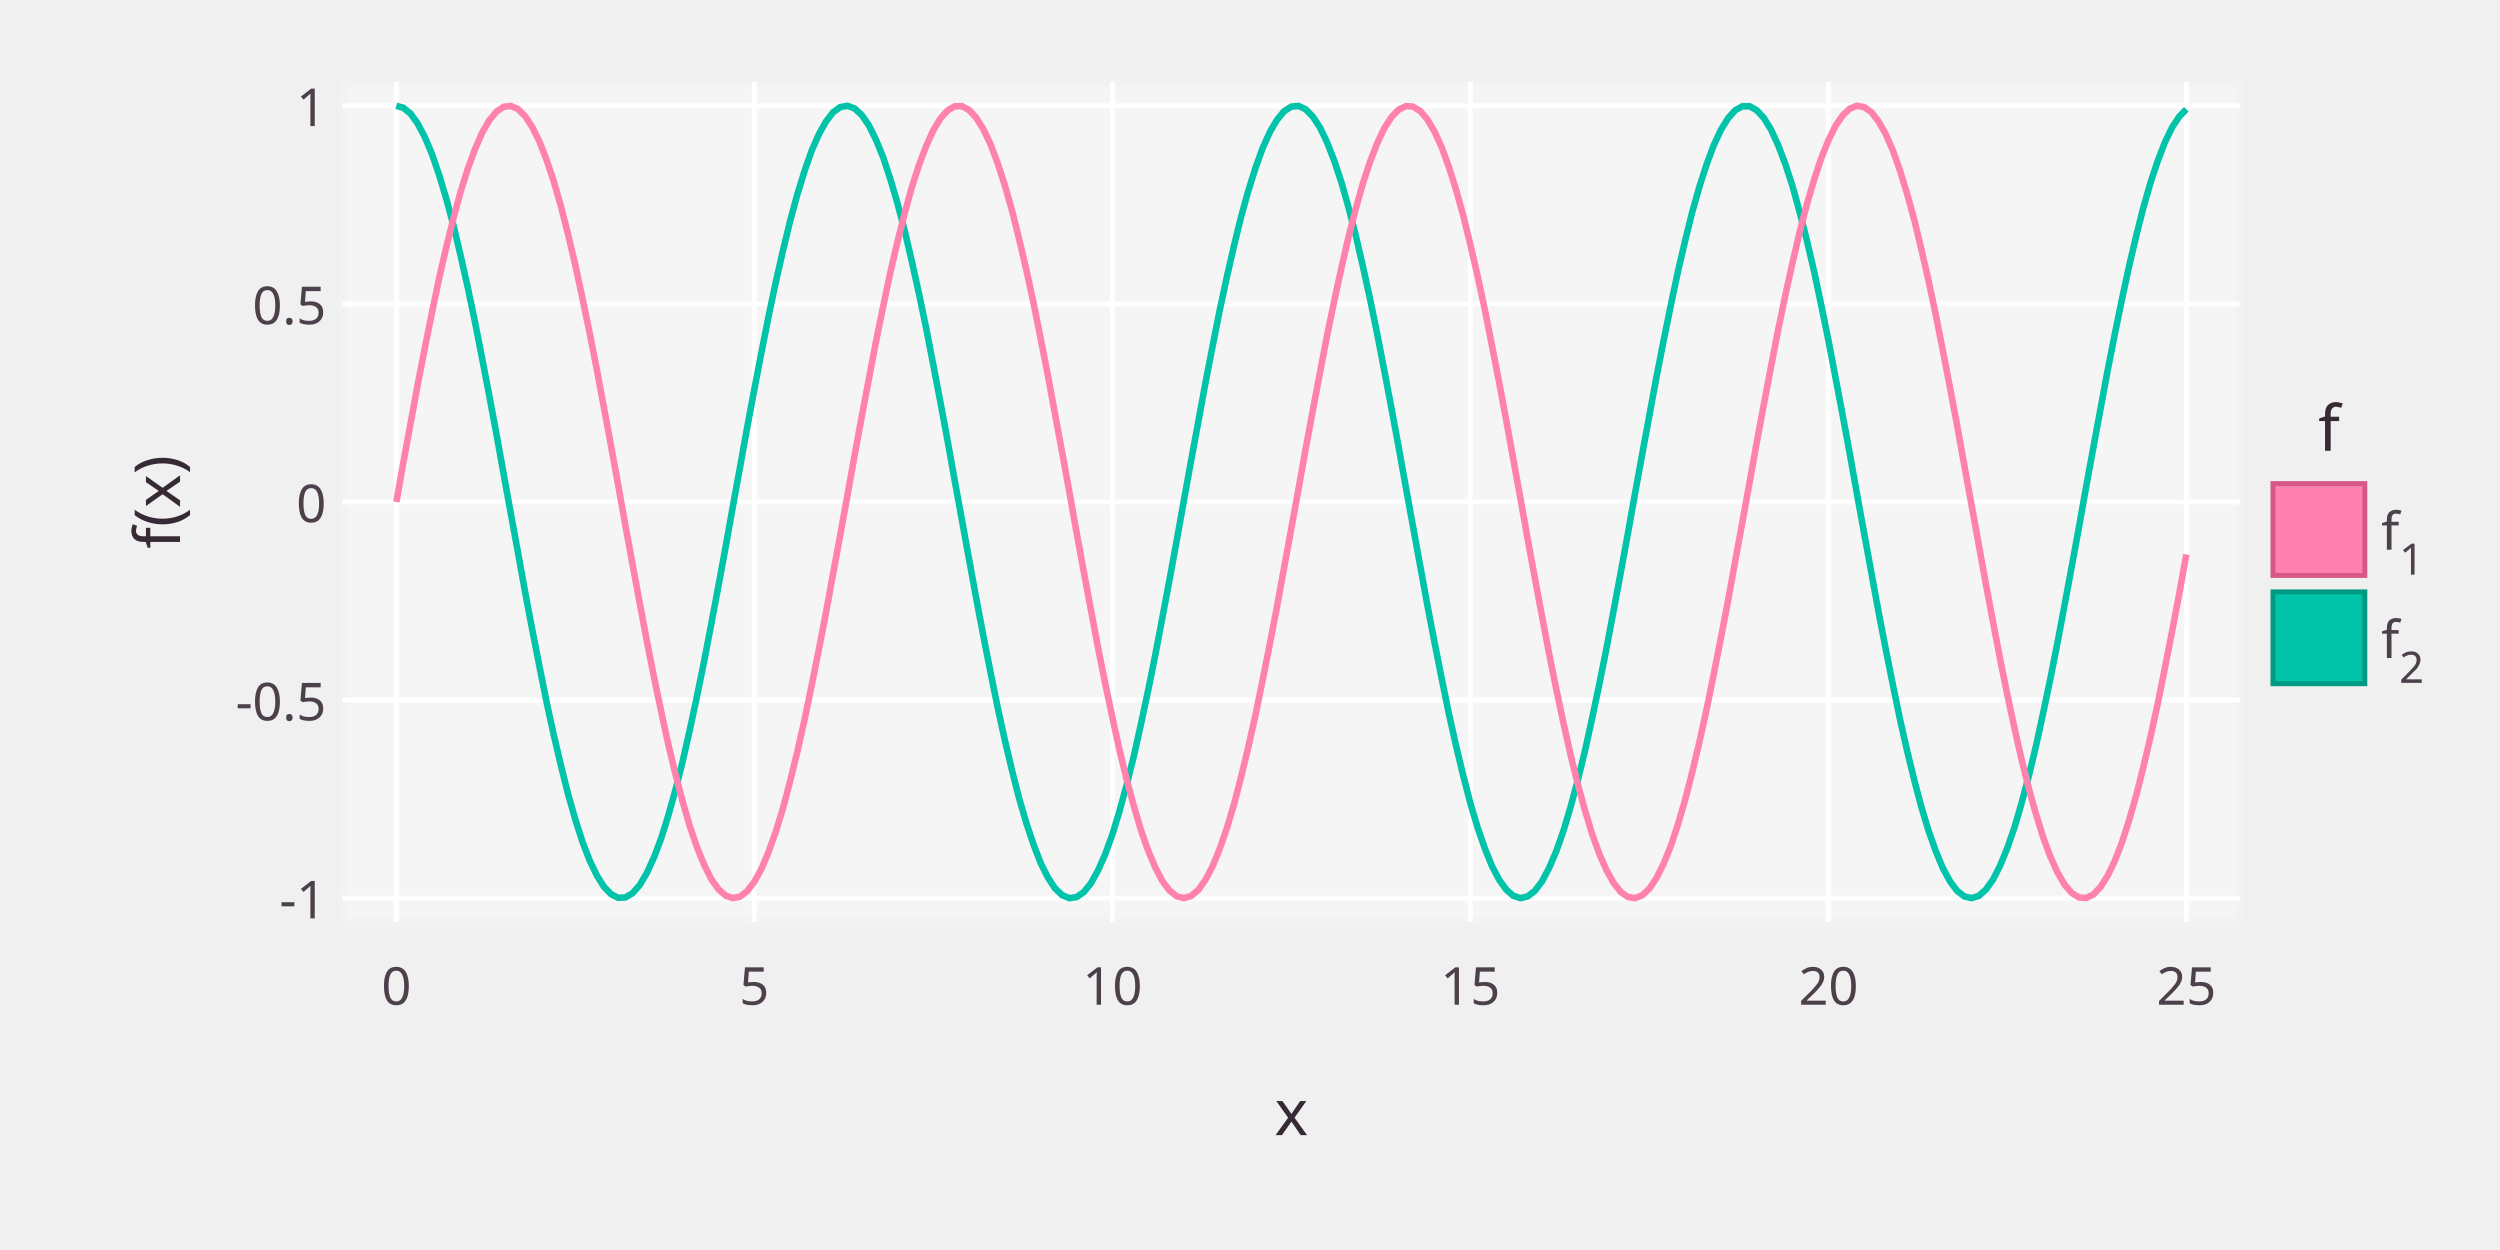
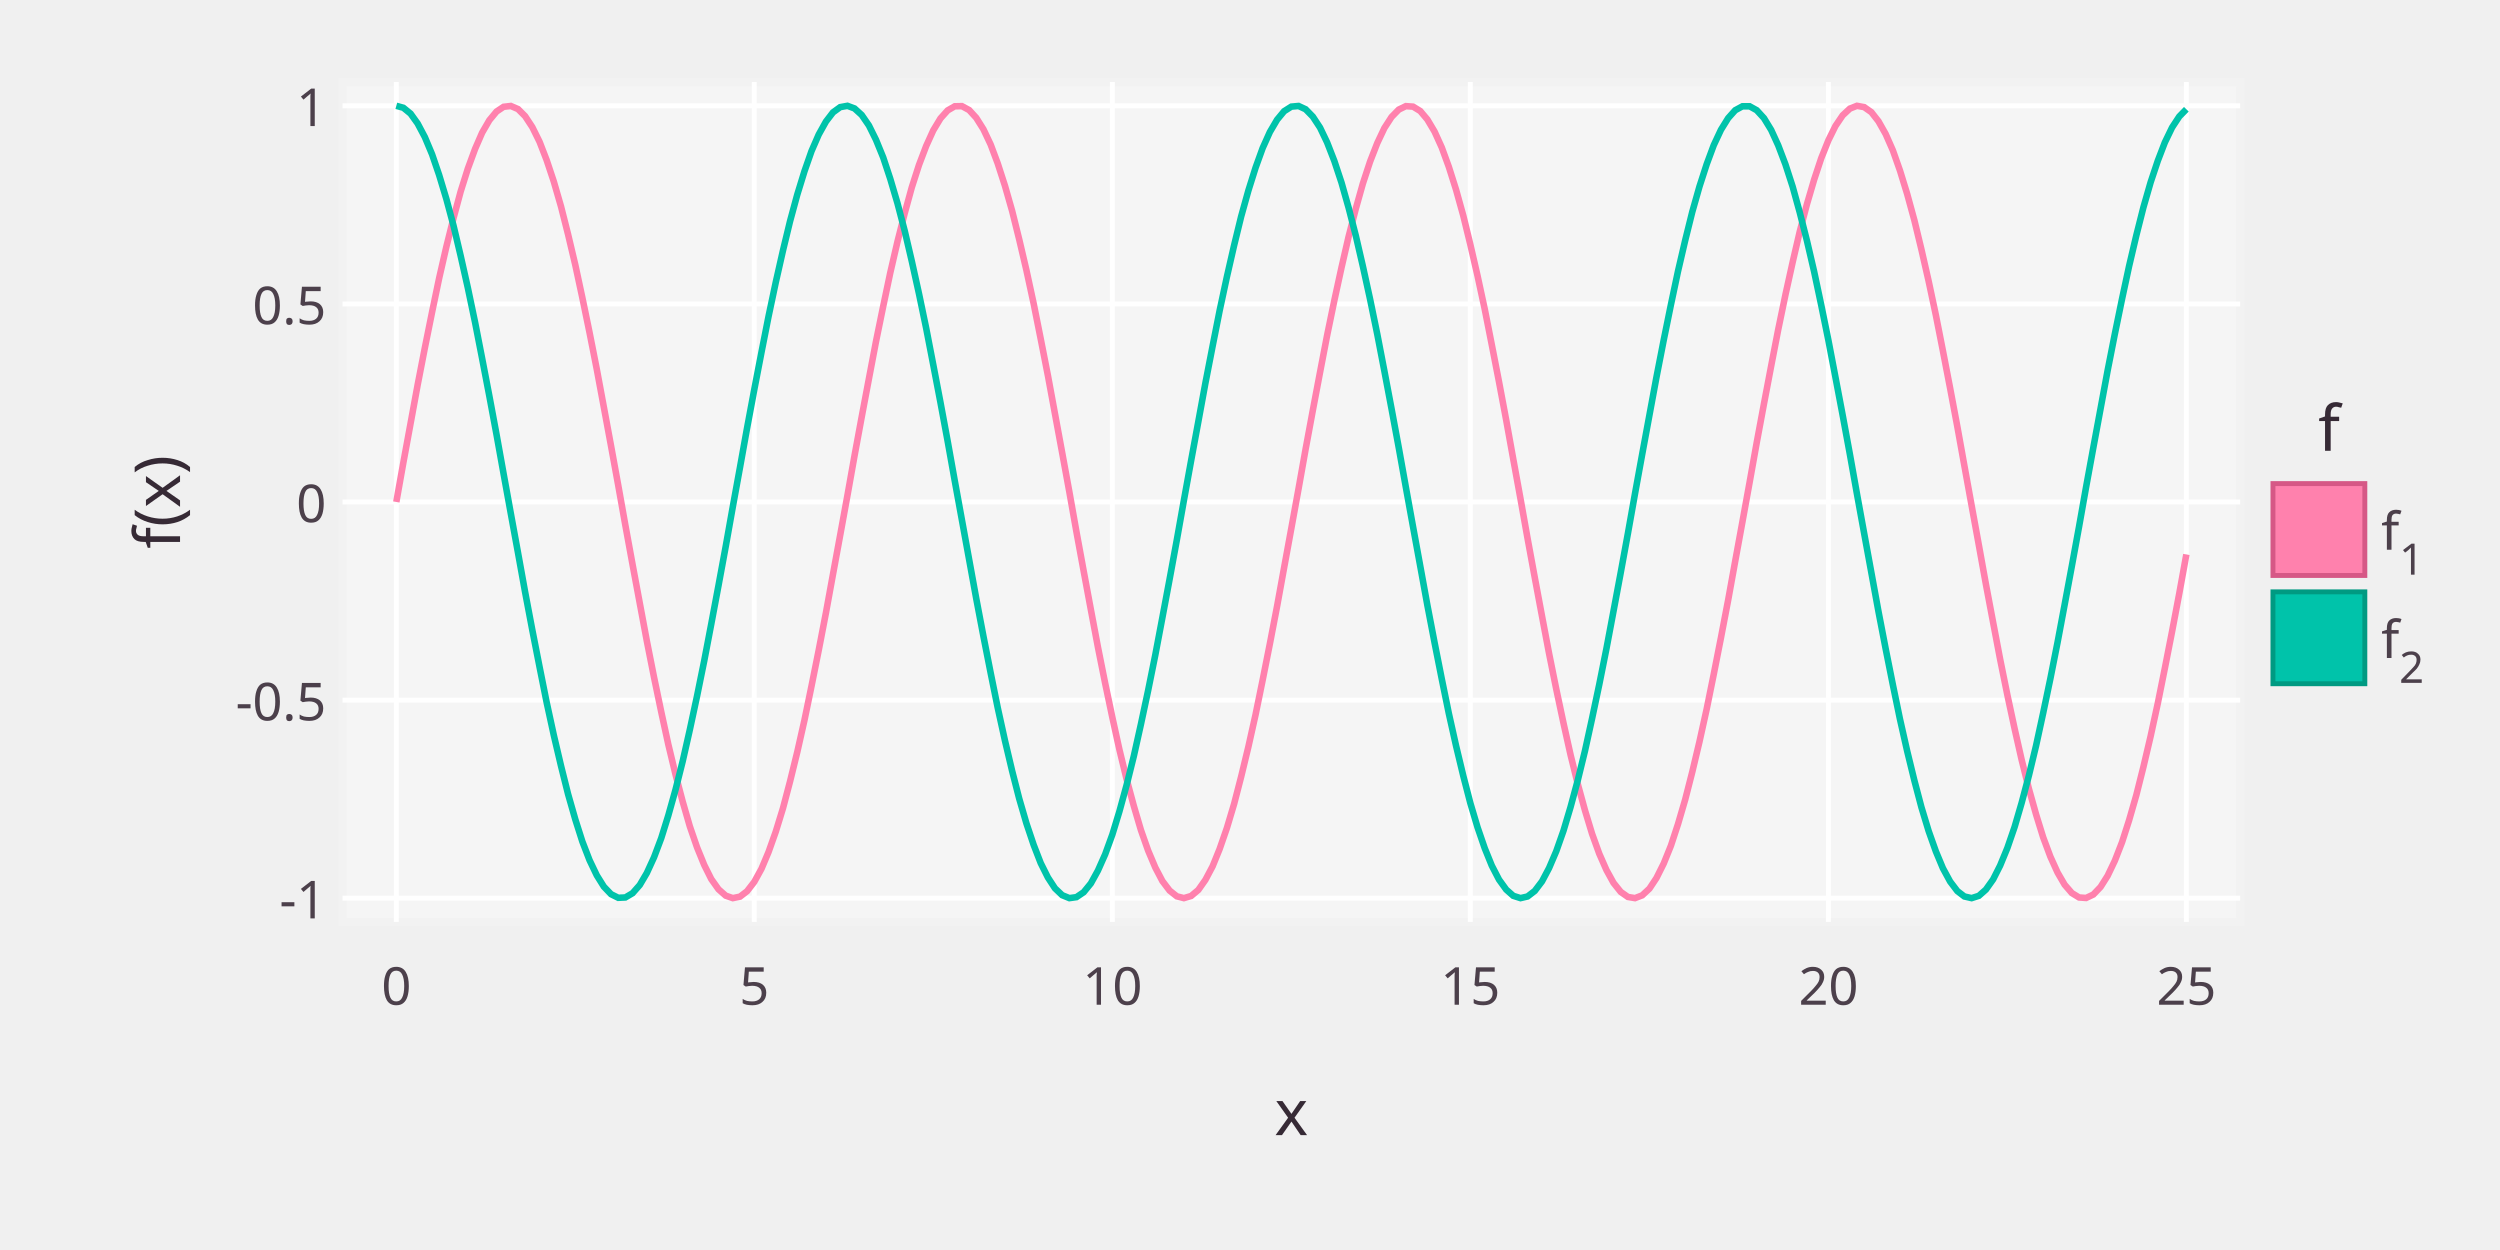
<svg xmlns="http://www.w3.org/2000/svg" xmlns:xlink="http://www.w3.org/1999/xlink" version="1.1" width="152.4mm" height="76.2mm" viewBox="0 0 152.4 76.2" style="stroke:black;fill:black" stroke-width="0.5">
-   <g stroke="#F2F2F2" fill="#F5F5F5">
+   <g fill="#F5F5F5" stroke="#F2F2F2">
    <path d="M 20.88 5 L 136.56 5 136.56 56.2 20.88 56.2 z" />
-     <g stroke-width="0.3" stroke="#FFFFFF">
+     <g stroke="#FFFFFF" stroke-width="0.3">
      <path d="M133.28,5 L 133.28 56.2" />
      <path d="M89.63,5 L 89.63 56.2" />
      <path d="M24.16,5 L 24.16 56.2" />
      <path d="M45.98,5 L 45.98 56.2" />
      <path d="M111.46,5 L 111.46 56.2" />
      <path d="M67.81,5 L 67.81 56.2" />
    </g>
-     <g stroke-width="0.3" stroke="#FFFFFF">
+     <g stroke="#FFFFFF" stroke-width="0.3">
      <path d="M20.88,42.68 L 136.56 42.68" />
      <path d="M20.88,54.75 L 136.56 54.75" />
      <path d="M20.88,30.6 L 136.56 30.6" />
      <path d="M20.88,18.53 L 136.56 18.53" />
      <path d="M20.88,6.45 L 136.56 6.45" />
    </g>
  </g>
-   <g stroke-width="0.4" fill="none">
+   <g fill="none" stroke-width="0.4">
+     <g class="color_group_f&lt;sub&gt;1&lt;/sub&gt;" stroke="#FF81AD">
+       <path d="M24.16,30.6 L 24.59 28.19 25.03 25.8 25.46 23.46 25.9 21.2 26.34 19.02 26.77 16.96 27.21 15.04 27.65 13.28 28.08 11.68 28.52 10.28 28.96 9.08 29.39 8.09 29.83 7.33 30.27 6.8 30.7 6.51 31.14 6.46 31.58 6.65 32.01 7.08 32.45 7.75 32.89 8.64 33.32 9.75 33.76 11.07 34.2 12.59 34.63 14.29 35.07 16.15 35.5 18.15 35.94 20.28 36.38 22.51 36.81 24.82 37.25 27.19 37.69 29.6 38.12 32.01 38.56 34.41 39 36.77 39.43 39.07 39.87 41.29 40.31 43.4 40.74 45.38 41.18 47.21 41.62 48.88 42.05 50.37 42.49 51.65 42.93 52.73 43.36 53.59 43.8 54.21 44.24 54.6 44.67 54.75 45.11 54.66 45.54 54.33 45.98 53.76 46.42 52.96 46.85 51.94 47.29 50.7 47.73 49.27 48.16 47.64 48.6 45.85 49.04 43.9 49.47 41.82 49.91 39.63 50.35 37.35 50.78 35 51.22 32.61 51.66 30.2 52.09 27.79 52.53 25.41 52.97 23.08 53.4 20.82 53.84 18.67 54.27 16.63 54.71 14.73 55.15 13 55.58 11.43 56.02 10.06 56.46 8.9 56.89 7.95 57.33 7.22 57.77 6.73 58.2 6.48 58.64 6.47 59.08 6.71 59.51 7.18 59.95 7.88 60.39 8.81 60.82 9.96 61.26 11.32 61.7 12.86 62.13 14.59 62.57 16.47 63.01 18.5 63.44 20.65 63.88 22.89 64.31 25.22 64.75 27.6 65.19 30 65.62 32.42 66.06 34.81 66.5 37.17 66.93 39.45 67.37 41.65 67.81 43.74 68.24 45.7 68.68 47.51 69.12 49.14 69.55 50.6 69.99 51.85 70.43 52.89 70.86 53.71 71.3 54.29 71.74 54.64 72.17 54.75 72.61 54.62 73.05 54.25 73.48 53.64 73.92 52.81 74.35 51.75 74.79 50.48 75.23 49.01 75.66 47.35 76.1 45.53 76.54 43.56 76.97 41.46 77.41 39.25 77.85 36.96 78.28 34.6 78.72 32.2 79.16 29.79 79.59 27.38 80.03 25.01 80.47 22.69 80.9 20.45 81.34 18.32 81.78 16.3 82.21 14.43 82.65 12.72 83.08 11.19 83.52 9.85 83.96 8.72 84.39 7.81 84.83 7.13 85.27 6.68 85.7 6.47 86.14 6.5 86.58 6.77 87.01 7.28 87.45 8.02 87.89 8.99 88.32 10.17 88.76 11.56 89.2 13.14 89.63 14.9 90.07 16.81 90.51 18.85 90.94 21.02 91.38 23.28 91.82 25.62 92.25 28 92.69 30.41 93.12 32.82 93.56 35.21 94 37.56 94.43 39.83 94.87 42.01 95.31 44.08 95.74 46.01 96.18 47.79 96.62 49.4 97.05 50.82 97.49 52.04 97.93 53.04 98.36 53.82 98.8 54.37 99.24 54.68 99.67 54.75 100.11 54.58 100.55 54.17 100.98 53.52 101.42 52.64 101.86 51.55 102.29 50.24 102.73 48.74 103.16 47.06 103.6 45.21 104.04 43.22 104.47 41.1 104.91 38.87 105.35 36.57 105.78 34.2 106.22 31.8 106.66 29.38 107.09 26.98 107.53 24.62 107.97 22.31 108.4 20.09 108.84 17.97 109.28 15.98 109.71 14.13 110.15 12.45 110.59 10.95 111.02 9.65 111.46 8.55 111.89 7.68 112.33 7.03 112.77 6.62 113.2 6.45 113.64 6.53 114.08 6.84 114.51 7.39 114.95 8.17 115.39 9.17 115.82 10.39 116.26 11.82 116.7 13.43 117.13 15.21 117.57 17.14 118.01 19.21 118.44 21.39 118.88 23.67 119.32 26.01 119.75 28.4 120.19 30.82 120.63 33.23 121.06 35.61 121.5 37.94 121.93 40.2 122.37 42.37 122.81 44.42 123.24 46.32 123.68 48.08 124.12 49.65 124.55 51.04 124.99 52.22 125.43 53.19 125.86 53.93 126.3 54.44 126.74 54.71 127.17 54.74 127.61 54.53 128.05 54.07 128.48 53.39 128.92 52.47 129.36 51.34 129.79 50 130.23 48.47 130.66 46.76 131.1 44.89 131.54 42.87 131.97 40.73 132.41 38.49 132.85 36.17 133.28 33.8" />
+     </g>
    <g class="color_group_f&lt;sub&gt;2&lt;/sub&gt;" stroke="#00C3AA">
      <path d="M24.16,6.45 L 24.59 6.57 25.03 6.93 25.46 7.53 25.9 8.36 26.34 9.41 26.77 10.67 27.21 12.13 27.65 13.77 28.08 15.59 28.52 17.55 28.96 19.65 29.39 21.85 29.83 24.14 30.27 26.5 30.7 28.89 31.14 31.31 31.58 33.71 32.01 36.09 32.45 38.41 32.89 40.65 33.32 42.8 33.76 44.82 34.2 46.69 34.63 48.41 35.07 49.95 35.5 51.3 35.94 52.44 36.38 53.36 36.81 54.05 37.25 54.51 37.69 54.73 38.12 54.71 38.56 54.45 39 53.95 39.43 53.22 39.87 52.26 40.31 51.09 40.74 49.71 41.18 48.14 41.62 46.39 42.05 44.49 42.49 42.44 42.93 40.28 43.36 38.03 43.8 35.69 44.24 33.31 44.67 30.9 45.11 28.49 45.54 26.1 45.98 23.75 46.42 21.47 46.85 19.29 47.29 17.21 47.73 15.27 48.16 13.49 48.6 11.87 49.04 10.44 49.47 9.21 49.91 8.2 50.35 7.41 50.78 6.85 51.22 6.53 51.66 6.45 52.09 6.61 52.53 7.01 52.97 7.65 53.4 8.52 53.84 9.6 54.27 10.9 54.71 12.39 55.15 14.07 55.58 15.91 56.02 17.9 56.46 20.01 56.89 22.23 57.33 24.53 57.77 26.9 58.2 29.3 58.64 31.71 59.08 34.12 59.51 36.48 59.95 38.79 60.39 41.02 60.82 43.14 61.26 45.14 61.7 47 62.13 48.68 62.57 50.19 63.01 51.5 63.44 52.61 63.88 53.49 64.31 54.15 64.75 54.57 65.19 54.75 65.62 54.69 66.06 54.39 66.5 53.85 66.93 53.07 67.37 52.08 67.81 50.87 68.24 49.46 68.68 47.85 69.12 46.08 69.55 44.15 69.99 42.09 70.43 39.91 70.86 37.64 71.3 35.3 71.74 32.91 72.17 30.5 72.61 28.08 73.05 25.7 73.48 23.36 73.92 21.1 74.35 18.93 74.79 16.88 75.23 14.96 75.66 13.2 76.1 11.62 76.54 10.22 76.97 9.03 77.41 8.05 77.85 7.3 78.28 6.78 78.72 6.5 79.16 6.46 79.59 6.66 80.03 7.11 80.47 7.78 80.9 8.68 81.34 9.81 81.78 11.14 82.21 12.66 82.65 14.37 83.08 16.23 83.52 18.24 83.96 20.38 84.39 22.61 84.83 24.93 85.27 27.3 85.7 29.7 86.14 32.12 86.58 34.52 87.01 36.88 87.45 39.17 87.89 41.39 88.32 43.49 88.76 45.46 89.2 47.29 89.63 48.95 90.07 50.43 90.51 51.71 90.94 52.77 91.38 53.62 91.82 54.23 92.25 54.61 92.69 54.75 93.12 54.65 93.56 54.31 94 53.73 94.43 52.92 94.87 51.89 95.31 50.64 95.74 49.2 96.18 47.57 96.62 45.77 97.05 43.81 97.49 41.73 97.93 39.53 98.36 37.25 98.8 34.9 99.24 32.5 99.67 30.09 100.11 27.68 100.55 25.3 100.98 22.98 101.42 20.73 101.86 18.57 102.29 16.54 102.73 14.65 103.16 12.92 103.6 11.37 104.04 10.01 104.47 8.85 104.91 7.91 105.35 7.2 105.78 6.72 106.22 6.48 106.66 6.48 107.09 6.72 107.53 7.2 107.97 7.92 108.4 8.86 108.84 10.02 109.28 11.38 109.71 12.94 110.15 14.67 110.59 16.56 111.02 18.59 111.46 20.75 111.89 23 112.33 25.32 112.77 27.7 113.2 30.11 113.64 32.52 114.08 34.92 114.51 37.27 114.95 39.55 115.39 41.75 115.82 43.83 116.26 45.78 116.7 47.58 117.13 49.21 117.57 50.66 118.01 51.9 118.44 52.93 118.88 53.74 119.32 54.32 119.75 54.65 120.19 54.75 120.63 54.61 121.06 54.23 121.5 53.61 121.93 52.76 122.37 51.69 122.81 50.41 123.24 48.94 123.68 47.28 124.12 45.45 124.55 43.47 124.99 41.37 125.43 39.15 125.86 36.86 126.3 34.5 126.74 32.1 127.17 29.68 127.61 27.28 128.05 24.91 128.48 22.59 128.92 20.36 129.36 18.22 129.79 16.22 130.23 14.35 130.66 12.65 131.1 11.12 131.54 9.8 131.97 8.68 132.41 7.77 132.85 7.1 133.28 6.66" />
-     </g>
-     <g class="color_group_f&lt;sub&gt;1&lt;/sub&gt;" stroke="#FF81AD">
-       <path d="M24.16,30.6 L 24.59 28.19 25.03 25.8 25.46 23.46 25.9 21.2 26.34 19.02 26.77 16.96 27.21 15.04 27.65 13.28 28.08 11.68 28.52 10.28 28.96 9.08 29.39 8.09 29.83 7.33 30.27 6.8 30.7 6.51 31.14 6.46 31.58 6.65 32.01 7.08 32.45 7.75 32.89 8.64 33.32 9.75 33.76 11.07 34.2 12.59 34.63 14.29 35.07 16.15 35.5 18.15 35.94 20.28 36.38 22.51 36.81 24.82 37.25 27.19 37.69 29.6 38.12 32.01 38.56 34.41 39 36.77 39.43 39.07 39.87 41.29 40.31 43.4 40.74 45.38 41.18 47.21 41.62 48.88 42.05 50.37 42.49 51.65 42.93 52.73 43.36 53.59 43.8 54.21 44.24 54.6 44.67 54.75 45.11 54.66 45.54 54.33 45.98 53.76 46.42 52.96 46.85 51.94 47.29 50.7 47.73 49.27 48.16 47.64 48.6 45.85 49.04 43.9 49.47 41.82 49.91 39.63 50.35 37.35 50.78 35 51.22 32.61 51.66 30.2 52.09 27.79 52.53 25.41 52.97 23.08 53.4 20.82 53.84 18.67 54.27 16.63 54.71 14.73 55.15 13 55.58 11.43 56.02 10.06 56.46 8.9 56.89 7.95 57.33 7.22 57.77 6.73 58.2 6.48 58.64 6.47 59.08 6.71 59.51 7.18 59.95 7.88 60.39 8.81 60.82 9.96 61.26 11.32 61.7 12.86 62.13 14.59 62.57 16.47 63.01 18.5 63.44 20.65 63.88 22.89 64.31 25.22 64.75 27.6 65.19 30 65.62 32.42 66.06 34.81 66.5 37.17 66.93 39.45 67.37 41.65 67.81 43.74 68.24 45.7 68.68 47.51 69.12 49.14 69.55 50.6 69.99 51.85 70.43 52.89 70.86 53.71 71.3 54.29 71.74 54.64 72.17 54.75 72.61 54.62 73.05 54.25 73.48 53.64 73.92 52.81 74.35 51.75 74.79 50.48 75.23 49.01 75.66 47.35 76.1 45.53 76.54 43.56 76.97 41.46 77.41 39.25 77.85 36.96 78.28 34.6 78.72 32.2 79.16 29.79 79.59 27.38 80.03 25.01 80.47 22.69 80.9 20.45 81.34 18.32 81.78 16.3 82.21 14.43 82.65 12.72 83.08 11.19 83.52 9.85 83.96 8.72 84.39 7.81 84.83 7.13 85.27 6.68 85.7 6.47 86.14 6.5 86.58 6.77 87.01 7.28 87.45 8.02 87.89 8.99 88.32 10.17 88.76 11.56 89.2 13.14 89.63 14.9 90.07 16.81 90.51 18.85 90.94 21.02 91.38 23.28 91.82 25.62 92.25 28 92.69 30.41 93.12 32.82 93.56 35.21 94 37.56 94.43 39.83 94.87 42.01 95.31 44.08 95.74 46.01 96.18 47.79 96.62 49.4 97.05 50.82 97.49 52.04 97.93 53.04 98.36 53.82 98.8 54.37 99.24 54.68 99.67 54.75 100.11 54.58 100.55 54.17 100.98 53.52 101.42 52.64 101.86 51.55 102.29 50.24 102.73 48.74 103.16 47.06 103.6 45.21 104.04 43.22 104.47 41.1 104.91 38.87 105.35 36.57 105.78 34.2 106.22 31.8 106.66 29.38 107.09 26.98 107.53 24.62 107.97 22.31 108.4 20.09 108.84 17.97 109.28 15.98 109.71 14.13 110.15 12.45 110.59 10.95 111.02 9.65 111.46 8.55 111.89 7.68 112.33 7.03 112.77 6.62 113.2 6.45 113.64 6.53 114.08 6.84 114.51 7.39 114.95 8.17 115.39 9.17 115.82 10.39 116.26 11.82 116.7 13.43 117.13 15.21 117.57 17.14 118.01 19.21 118.44 21.39 118.88 23.67 119.32 26.01 119.75 28.4 120.19 30.82 120.63 33.23 121.06 35.61 121.5 37.94 121.93 40.2 122.37 42.37 122.81 44.42 123.24 46.32 123.68 48.08 124.12 49.65 124.55 51.04 124.99 52.22 125.43 53.19 125.86 53.93 126.3 54.44 126.74 54.71 127.17 54.74 127.61 54.53 128.05 54.07 128.48 53.39 128.92 52.47 129.36 51.34 129.79 50 130.23 48.47 130.66 46.76 131.1 44.89 131.54 42.87 131.97 40.73 132.41 38.49 132.85 36.17 133.28 33.8" />
    </g>
  </g>
  <g font-family="Source Sans Pro" font-size="3.18">
    <a xlink:href="#">
      <g id="color_key_f&lt;sub&gt;1&lt;/sub&gt;">
-         <g stroke-width="0.3" stroke="#D65886" fill="#FF81AD">
+         <g fill="#FF81AD" stroke="#D65886" stroke-width="0.3">
          <path d="M 138.56 29.48 L 144.16 29.48 144.16 35.08 138.56 35.08 z" />
        </g>
-         <g stroke="none" fill="#4C404B">
+         <g fill="#4C404B" stroke="none">
          <text x="145.16" y="32.28" style="dominant-baseline:central">f<tspan baseline-shift="-1.723" font-size="83.333%">1</tspan>
          </text>
        </g>
      </g>
    </a>
    <a xlink:href="#">
      <g id="color_key_f&lt;sub&gt;2&lt;/sub&gt;">
-         <g stroke-width="0.3" stroke="#009A82" fill="#00C3AA">
+         <g fill="#00C3AA" stroke="#009A82" stroke-width="0.3">
          <path d="M 138.56 36.08 L 144.16 36.08 144.16 41.68 138.56 41.68 z" />
        </g>
-         <g stroke="none" fill="#4C404B">
+         <g fill="#4C404B" stroke="none">
          <text x="145.16" y="38.88" style="dominant-baseline:central">f<tspan baseline-shift="-1.723" font-size="83.333%">2</tspan>
          </text>
        </g>
      </g>
    </a>
  </g>
-   <g font-family="Source Sans Pro" font-size="3.88" stroke="none" fill="#362A35">
+   <g fill="#362A35" stroke="none" font-family="Source Sans Pro" font-size="3.88">
    <text x="141.98" y="27.48" text-anchor="middle">f</text>
  </g>
-   <g font-family="Source Sans Pro" font-size="3.18" stroke="none" fill="#4C404B">
+   <g fill="#4C404B" stroke="none" font-family="Source Sans Pro" font-size="3.18">
    <text x="133.28" y="61.25" text-anchor="middle">25</text>
    <text x="89.63" y="61.25" text-anchor="middle">15</text>
    <text x="24.16" y="61.25" text-anchor="middle">0</text>
    <text x="45.98" y="61.25" text-anchor="middle">5</text>
    <text x="111.46" y="61.25" text-anchor="middle">20</text>
    <text x="67.81" y="61.25" text-anchor="middle">10</text>
  </g>
-   <g font-family="Source Sans Pro" font-size="3.88" stroke="none" fill="#362A35">
+   <g fill="#362A35" stroke="none" font-family="Source Sans Pro" font-size="3.88">
    <text x="78.72" y="69.2" text-anchor="middle">x</text>
  </g>
-   <g font-family="Source Sans Pro" font-size="3.88" stroke="none" fill="#362A35">
+   <g fill="#362A35" stroke="none" font-family="Source Sans Pro" font-size="3.88">
    <text x="9.47" y="30.6" text-anchor="middle" style="dominant-baseline:central" transform="rotate(-90, 9.47, 30.6)">f(x)</text>
  </g>
-   <g font-family="Source Sans Pro" font-size="3.18" stroke="none" fill="#4C404B">
+   <g fill="#4C404B" stroke="none" font-family="Source Sans Pro" font-size="3.18">
    <text x="19.88" y="42.68" text-anchor="end" style="dominant-baseline:central">-0.5</text>
    <text x="19.88" y="54.75" text-anchor="end" style="dominant-baseline:central">-1</text>
    <text x="19.88" y="30.6" text-anchor="end" style="dominant-baseline:central">0</text>
    <text x="19.88" y="18.53" text-anchor="end" style="dominant-baseline:central">0.5</text>
    <text x="19.88" y="6.45" text-anchor="end" style="dominant-baseline:central">1</text>
  </g>
</svg>
